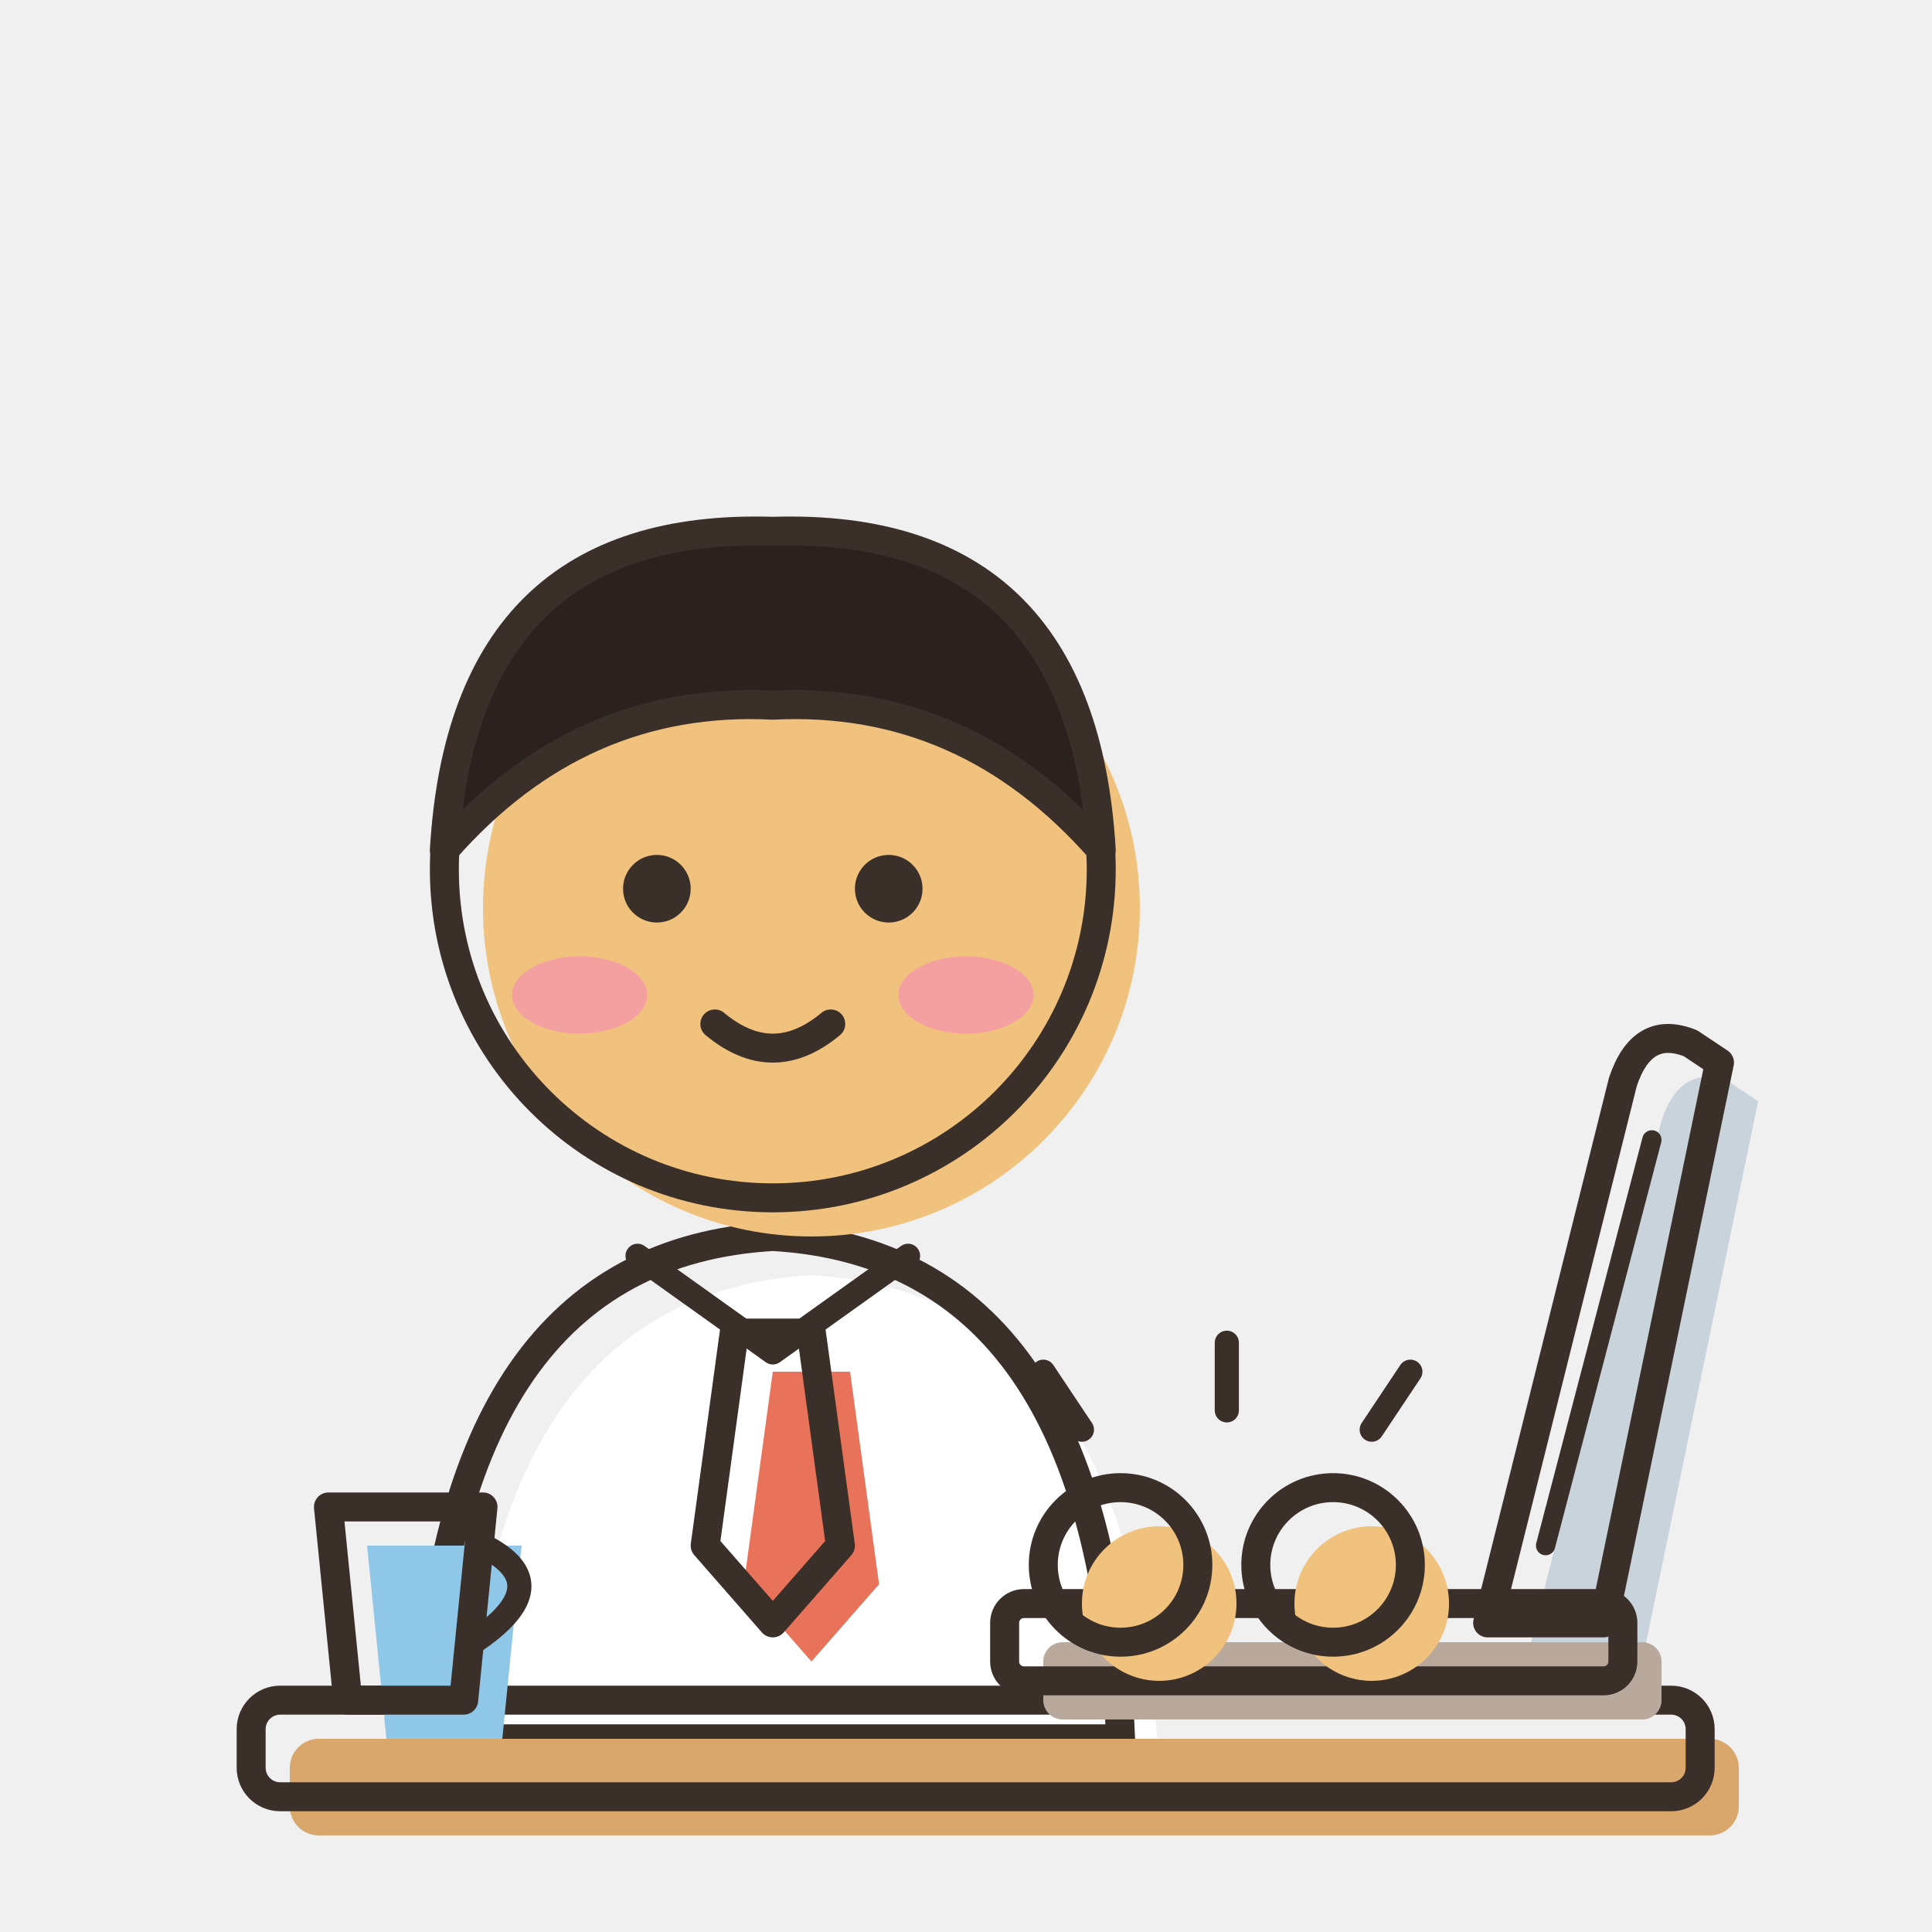
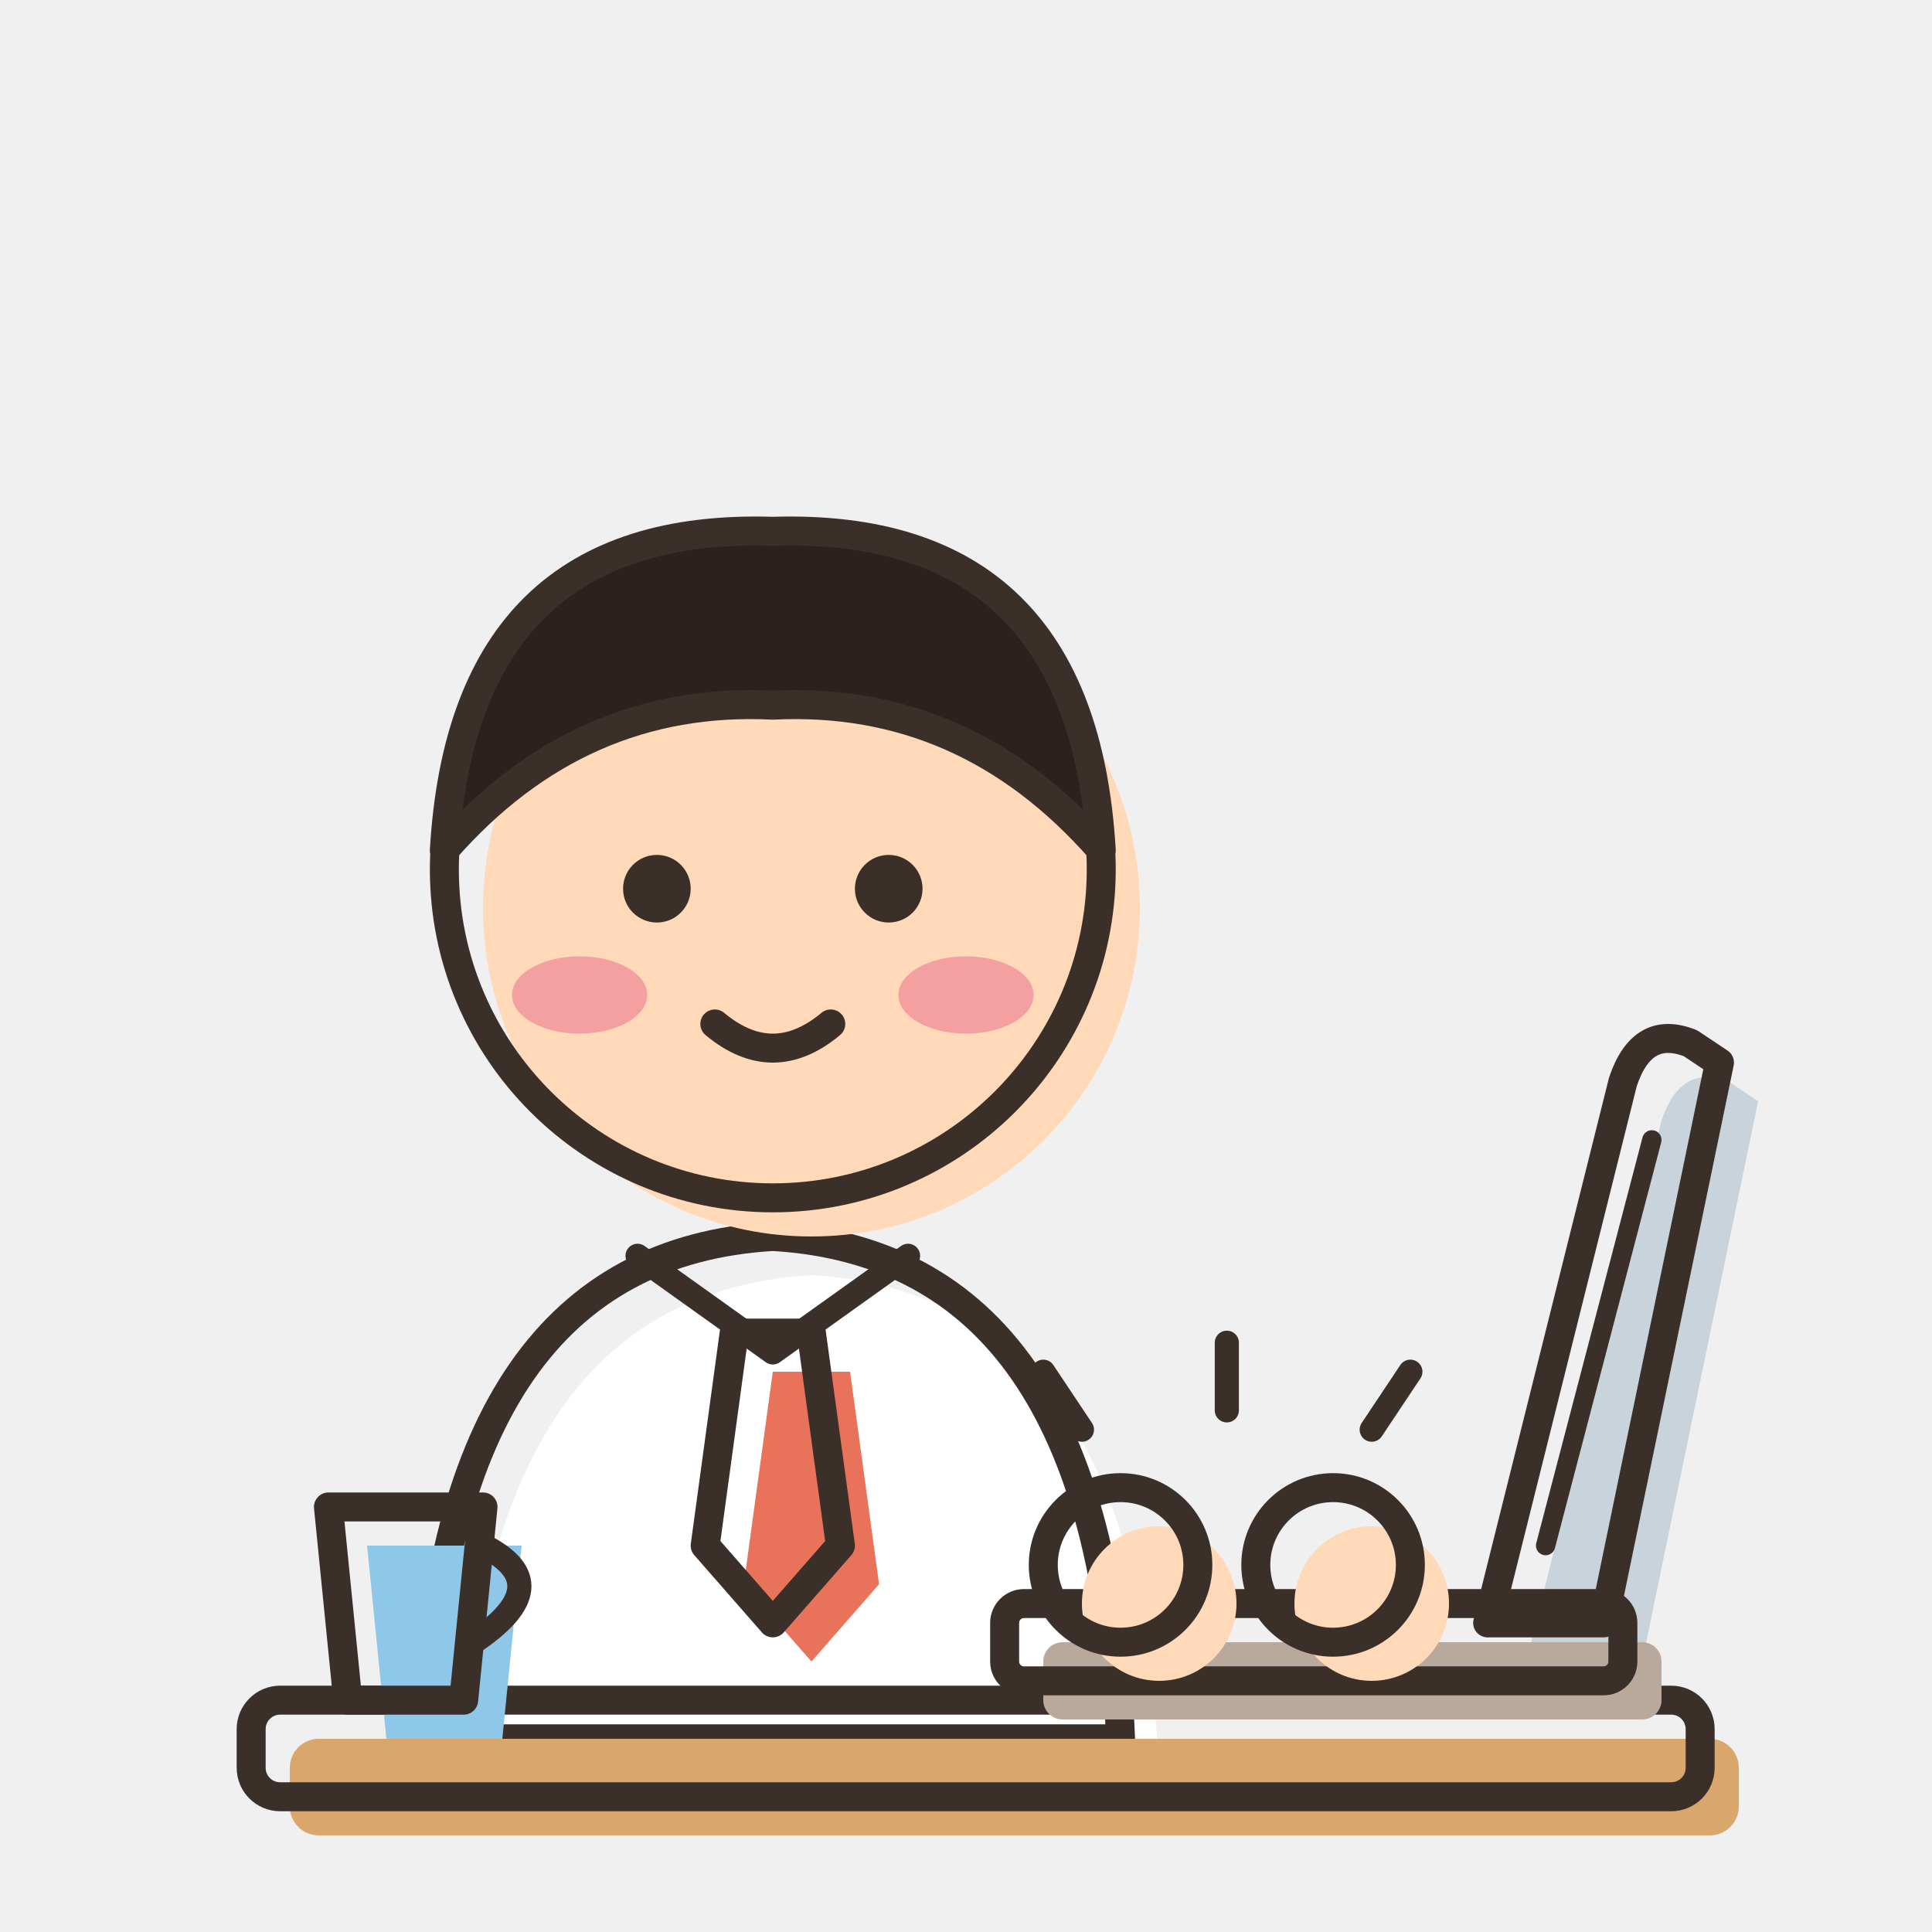
<svg xmlns="http://www.w3.org/2000/svg" viewBox="0 0 200 200" width="1000" height="1000">
  <g stroke="#3b2f2a" stroke-width="3" stroke-linecap="round" stroke-linejoin="round">
    <g transform="translate(4 4)">
      <path d="M44 180 Q46 130 80 128 Q114 130 116 180Z" fill="#ffffff" stroke="none" />
    </g>
    <path d="M44 180 Q46 130 80 128 Q114 130 116 180Z" fill="none" />
    <path d="M66 130 L80 140 L94 130" stroke-width="2.5" fill="none" />
    <g transform="translate(4 4)">
      <path d="M76 138 L84 138 L87 160 L80 168 L73 160Z" fill="#e8735a" stroke="none" />
    </g>
    <path d="M76 138 L84 138 L87 160 L80 168 L73 160Z" fill="none" />
    <g transform="translate(4 4)">
-       <circle cx="80" cy="90" r="34" fill="#f1c27d" stroke="none" />
+       <circle cx="80" cy="90" r="34" fill="#ffd9b8" stroke="none" />
    </g>
    <circle cx="80" cy="90" r="34" fill="none" />
    <path d="M46 88 Q48 54 80 55 Q112 54 114 88 Q100 72 80 73 Q60 72 46 88Z" fill="#2b2220" />
    <circle cx="68" cy="92" r="3.5" fill="#3b2f2a" stroke="none" />
    <circle cx="92" cy="92" r="3.5" fill="#3b2f2a" stroke="none" />
    <ellipse cx="60" cy="103" rx="7" ry="4" fill="#f4a0a0" stroke="none" />
    <ellipse cx="100" cy="103" rx="7" ry="4" fill="#f4a0a0" stroke="none" />
    <path d="M74 106 Q80 111 86 106" fill="none" />
    <g transform="translate(4 4)">
      <rect x="26" y="176" width="150" height="10" rx="3" fill="#d9a66b" stroke="none" />
    </g>
    <rect x="26" y="176" width="150" height="10" rx="3" fill="none" />
    <g transform="translate(4 4)">
      <path d="M154 168 L168 112 Q170 106 175 108 L178 110 L166 168Z" fill="#c9d3db" stroke="none" />
    </g>
    <path d="M154 168 L168 112 Q170 106 175 108 L178 110 L166 168Z" fill="none" />
    <path d="M160 160 L171 118" stroke-width="2" fill="#ffffff" />
    <g transform="translate(4 4)">
      <rect x="104" y="166" width="64" height="8" rx="2" fill="#b9a99c" stroke="none" />
    </g>
    <rect x="104" y="166" width="64" height="8" rx="2" fill="none" />
    <g transform="translate(4 4)">
-       <circle cx="116" cy="162" r="8" fill="#f1c27d" stroke="none" />
+       <circle cx="116" cy="162" r="8" fill="#ffd9b8" stroke="none" />
    </g>
    <circle cx="116" cy="162" r="8" fill="none" />
    <g transform="translate(4 4)">
-       <circle cx="138" cy="162" r="8" fill="#f1c27d" stroke="none" />
+       <circle cx="138" cy="162" r="8" fill="#ffd9b8" stroke="none" />
    </g>
    <circle cx="138" cy="162" r="8" fill="none" />
    <path d="M112 148 L108 142 M127 146 L127 139 M142 148 L146 142" stroke-width="2.5" fill="none" />
    <g transform="translate(4 4)">
      <path d="M34 156 L50 156 L48 176 L36 176Z" fill="#8fc7e8" stroke="none" />
    </g>
    <path d="M34 156 L50 156 L48 176 L36 176Z" fill="none" />
    <path d="M50 160 Q58 164 49 170" stroke-width="2.5" fill="none" />
  </g>
</svg>
